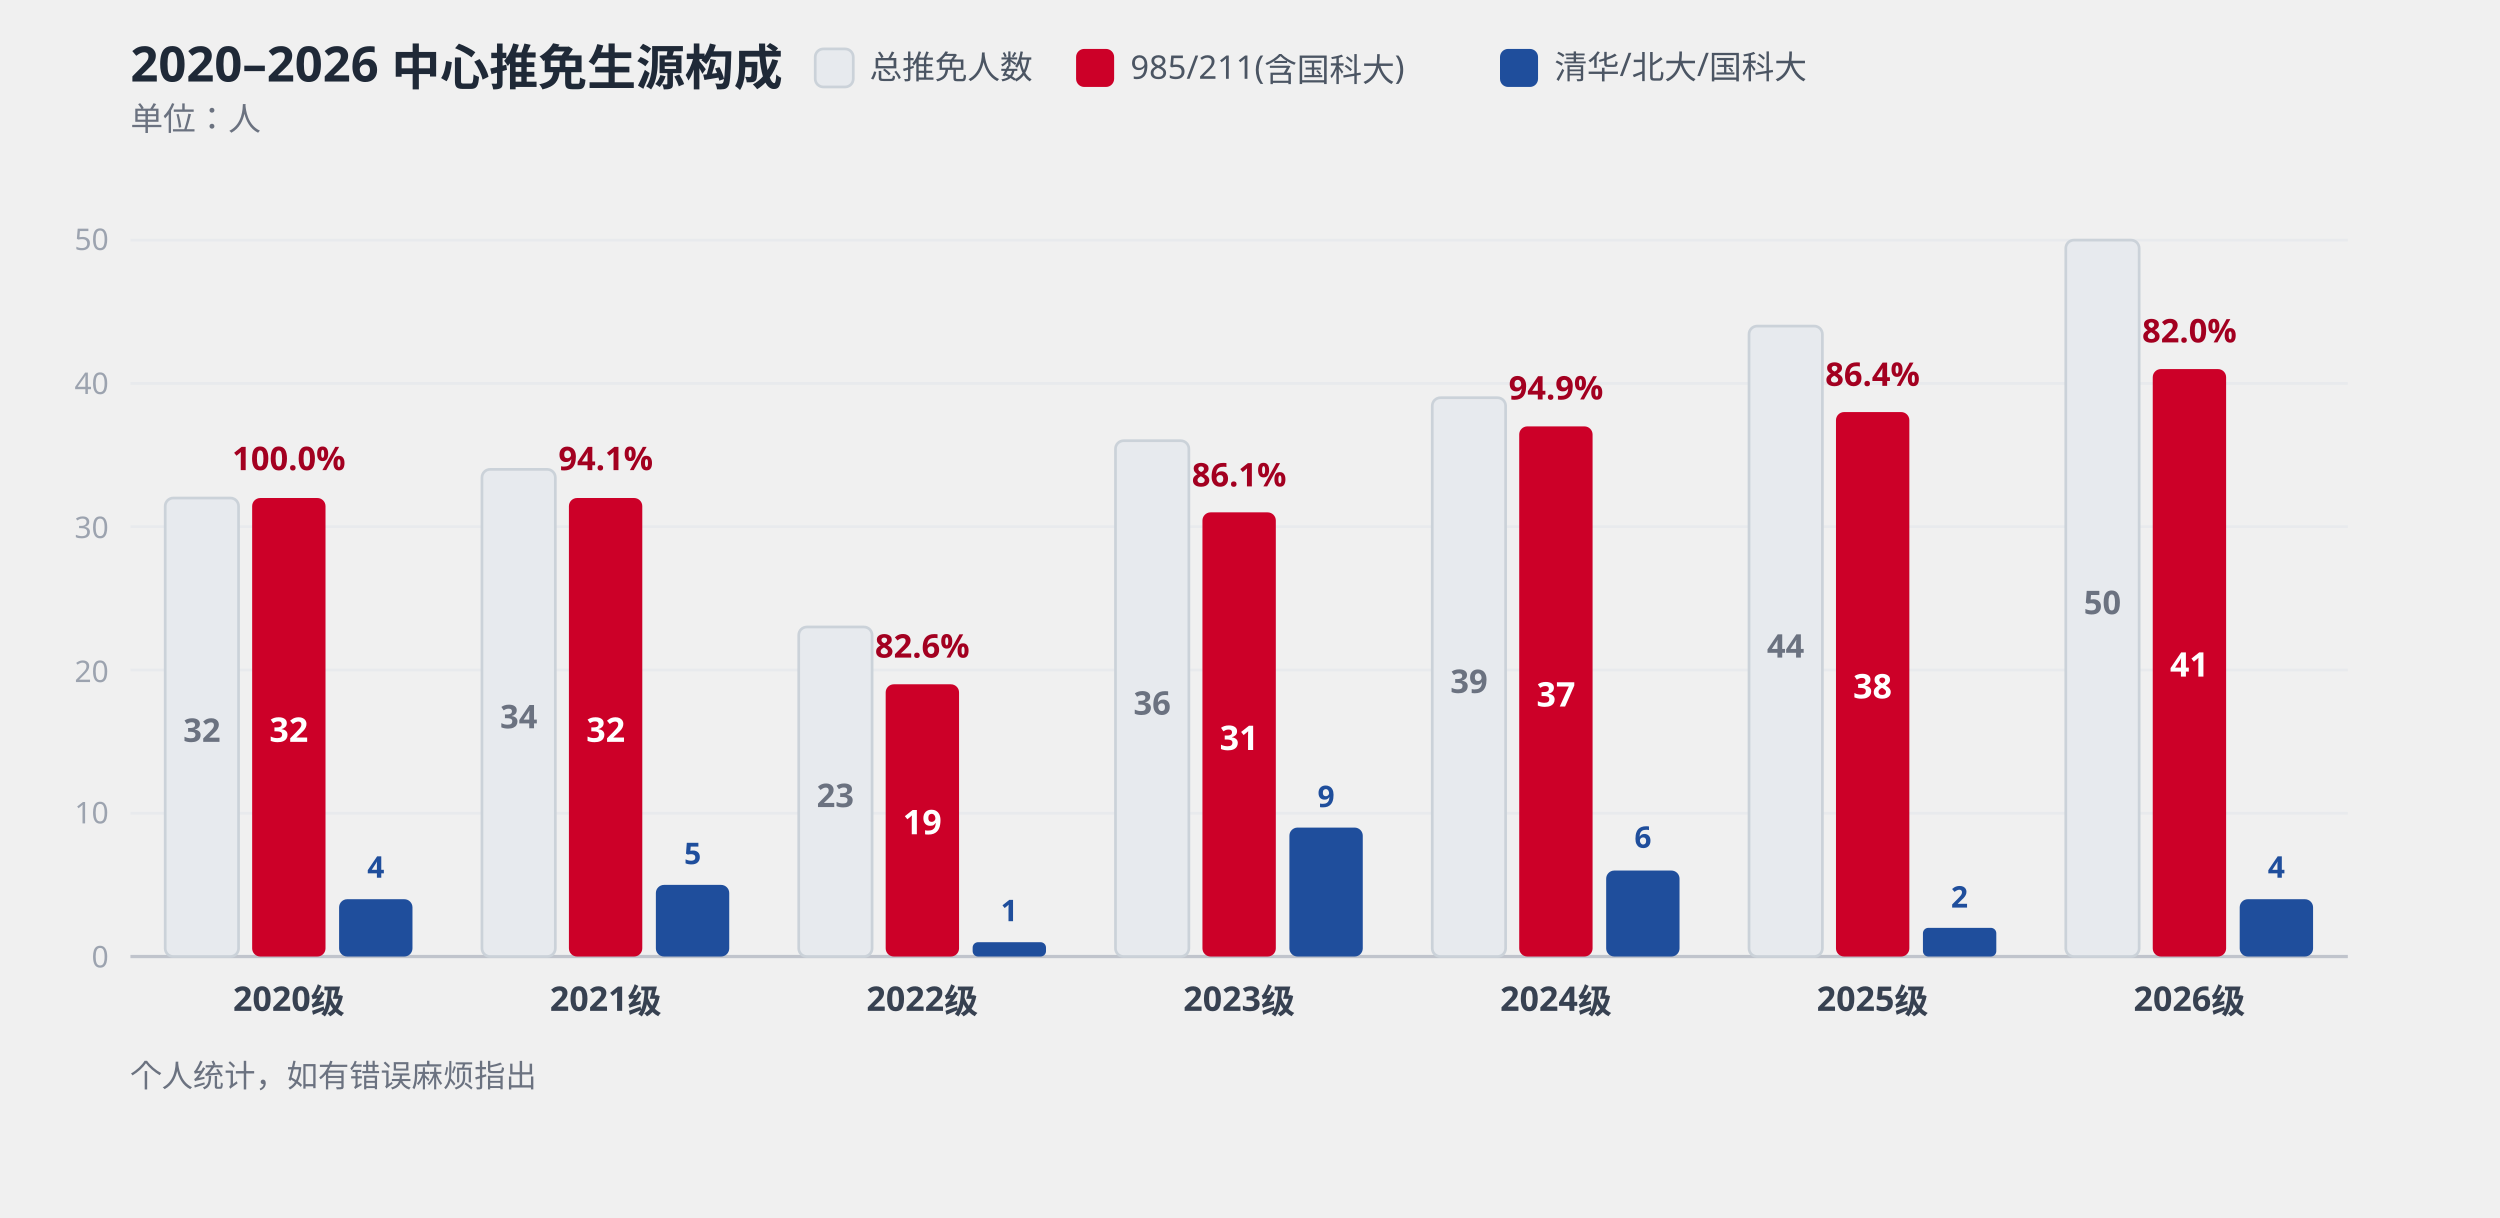
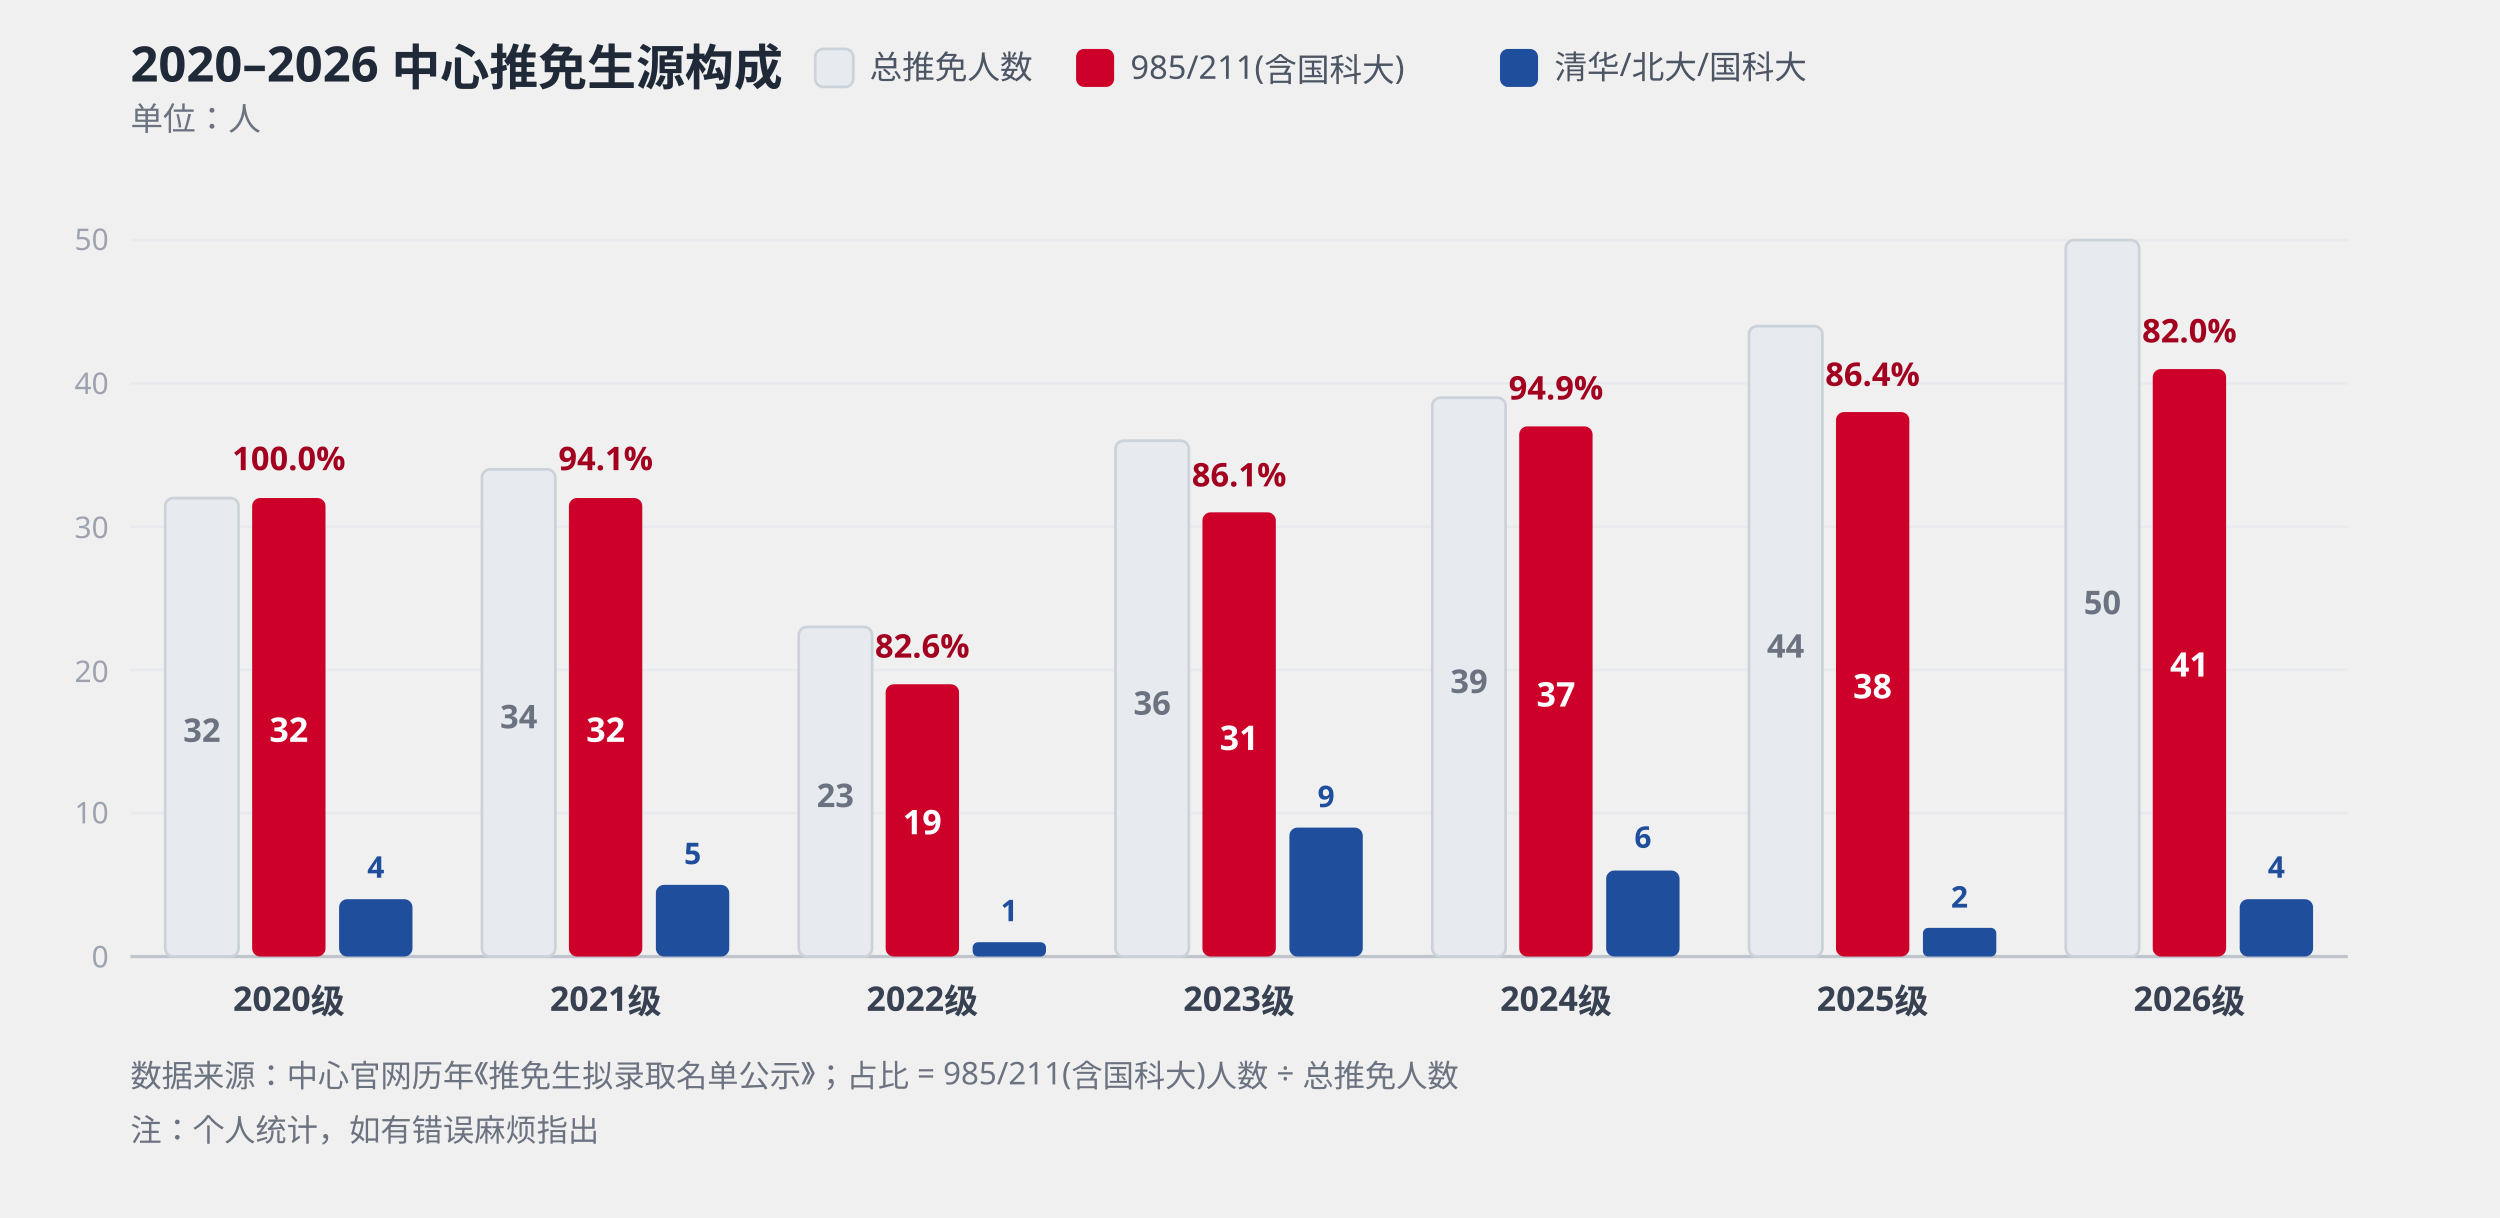
<svg xmlns="http://www.w3.org/2000/svg" width="920" height="448" viewBox="0 0 920 448" font-family="'Microsoft YaHei','PingFang SC','Noto Sans SC',sans-serif" role="img" aria-label="2020至2026年中心推免生源构成柱状图">
  <text x="48" y="30" font-size="18" font-weight="700" fill="#1F2937">2020–2026 中心推免生源构成</text>
  <text x="48" y="48" font-size="12" fill="#6B7280">单位：人</text>
  <rect x="300" y="18" width="14" height="14" rx="3" fill="#E7EAEE" stroke="#CBD2D9" />
  <text x="320" y="29" font-size="12" fill="#4B5563">总推免人数</text>
  <rect x="396" y="18" width="14" height="14" rx="3" fill="#CC0028" />
  <text x="416" y="29" font-size="12" fill="#4B5563">985/211(含国科大)</text>
  <rect x="552" y="18" width="14" height="14" rx="3" fill="#1F4E9C" />
  <text x="572" y="29" font-size="12" fill="#4B5563">清华/北大/国科大</text>
  <line x1="48" y1="352" x2="864" y2="352" stroke="#C0C4CC" stroke-width="1.2" />
  <g stroke="#E8EAED" stroke-width="1">
    <line x1="48" y1="88.36" x2="864" y2="88.36" />
    <line x1="48" y1="141.09" x2="864" y2="141.09" />
    <line x1="48" y1="193.82" x2="864" y2="193.82" />
    <line x1="48" y1="246.55" x2="864" y2="246.55" />
    <line x1="48" y1="299.27" x2="864" y2="299.27" />
  </g>
  <g font-size="11" fill="#9CA3AF" text-anchor="end">
    <text x="40" y="92">50</text>
    <text x="40" y="145">40</text>
    <text x="40" y="198">30</text>
    <text x="40" y="251">20</text>
    <text x="40" y="303">10</text>
    <text x="40" y="356">0</text>
  </g>
  <g>
    <rect x="60.79" y="183.27" width="27" height="168.73" rx="3" fill="#E7EAEE" stroke="#CBD2D9" />
    <rect x="92.79" y="183.27" width="27" height="168.73" rx="3" fill="#CC0028" />
    <rect x="124.79" y="330.91" width="27" height="21.09" rx="3" fill="#1F4E9C" />
    <text x="74.3" y="273" font-size="12" font-weight="700" fill="#6B7280" text-anchor="middle">32</text>
    <text x="106.3" y="273" font-size="12.5" font-weight="700" fill="#FFFFFF" text-anchor="middle">32</text>
    <text x="106.3" y="173" font-size="12" font-weight="700" fill="#A30020" text-anchor="middle">100.0%</text>
    <text x="138.3" y="323" font-size="11" font-weight="700" fill="#1F4E9C" text-anchor="middle">4</text>
  </g>
  <g>
    <rect x="177.36" y="172.73" width="27" height="179.27" rx="3" fill="#E7EAEE" stroke="#CBD2D9" />
    <rect x="209.36" y="183.27" width="27" height="168.73" rx="3" fill="#CC0028" />
    <rect x="241.36" y="325.64" width="27" height="26.36" rx="3" fill="#1F4E9C" />
    <text x="190.9" y="268" font-size="12" font-weight="700" fill="#6B7280" text-anchor="middle">34</text>
    <text x="222.9" y="273" font-size="12.5" font-weight="700" fill="#FFFFFF" text-anchor="middle">32</text>
    <text x="222.9" y="173" font-size="12" font-weight="700" fill="#A30020" text-anchor="middle">94.1%</text>
    <text x="254.9" y="318" font-size="11" font-weight="700" fill="#1F4E9C" text-anchor="middle">5</text>
  </g>
  <g>
    <rect x="293.93" y="230.73" width="27" height="121.27" rx="3" fill="#E7EAEE" stroke="#CBD2D9" />
    <rect x="325.93" y="251.82" width="27" height="100.18" rx="3" fill="#CC0028" />
    <rect x="357.93" y="346.73" width="27" height="5.27" rx="2" fill="#1F4E9C" />
    <text x="307.4" y="297" font-size="12" font-weight="700" fill="#6B7280" text-anchor="middle">23</text>
    <text x="339.4" y="307" font-size="12.5" font-weight="700" fill="#FFFFFF" text-anchor="middle">19</text>
    <text x="339.4" y="242" font-size="12" font-weight="700" fill="#A30020" text-anchor="middle">82.6%</text>
    <text x="371.4" y="339" font-size="11" font-weight="700" fill="#1F4E9C" text-anchor="middle">1</text>
  </g>
  <g>
    <rect x="410.5" y="162.18" width="27" height="189.82" rx="3" fill="#E7EAEE" stroke="#CBD2D9" />
    <rect x="442.5" y="188.55" width="27" height="163.45" rx="3" fill="#CC0028" />
    <rect x="474.5" y="304.55" width="27" height="47.45" rx="3" fill="#1F4E9C" />
    <text x="424" y="263" font-size="12" font-weight="700" fill="#6B7280" text-anchor="middle">36</text>
    <text x="456" y="276" font-size="12.5" font-weight="700" fill="#FFFFFF" text-anchor="middle">31</text>
    <text x="456" y="179" font-size="12" font-weight="700" fill="#A30020" text-anchor="middle">86.1%</text>
    <text x="488" y="297" font-size="11" font-weight="700" fill="#1F4E9C" text-anchor="middle">9</text>
  </g>
  <g>
    <rect x="527.07" y="146.36" width="27" height="205.64" rx="3" fill="#E7EAEE" stroke="#CBD2D9" />
    <rect x="559.07" y="156.91" width="27" height="195.09" rx="3" fill="#CC0028" />
    <rect x="591.07" y="320.36" width="27" height="31.64" rx="3" fill="#1F4E9C" />
    <text x="540.6" y="255" font-size="12" font-weight="700" fill="#6B7280" text-anchor="middle">39</text>
    <text x="572.6" y="260" font-size="12.5" font-weight="700" fill="#FFFFFF" text-anchor="middle">37</text>
    <text x="572.6" y="147" font-size="12" font-weight="700" fill="#A30020" text-anchor="middle">94.9%</text>
    <text x="604.6" y="312" font-size="11" font-weight="700" fill="#1F4E9C" text-anchor="middle">6</text>
  </g>
  <g>
    <rect x="643.64" y="120" width="27" height="232" rx="3" fill="#E7EAEE" stroke="#CBD2D9" />
    <rect x="675.64" y="151.64" width="27" height="200.36" rx="3" fill="#CC0028" />
    <rect x="707.64" y="341.45" width="27" height="10.55" rx="2" fill="#1F4E9C" />
    <text x="657.1" y="242" font-size="12" font-weight="700" fill="#6B7280" text-anchor="middle">44</text>
    <text x="689.1" y="257" font-size="12.5" font-weight="700" fill="#FFFFFF" text-anchor="middle">38</text>
    <text x="689.1" y="142" font-size="12" font-weight="700" fill="#A30020" text-anchor="middle">86.4%</text>
    <text x="721.1" y="334" font-size="11" font-weight="700" fill="#1F4E9C" text-anchor="middle">2</text>
  </g>
  <g>
    <rect x="760.21" y="88.36" width="27" height="263.64" rx="3" fill="#E7EAEE" stroke="#CBD2D9" />
    <rect x="792.21" y="135.82" width="27" height="216.18" rx="3" fill="#CC0028" />
    <rect x="824.21" y="330.91" width="27" height="21.09" rx="3" fill="#1F4E9C" />
    <text x="773.7" y="226" font-size="12" font-weight="700" fill="#6B7280" text-anchor="middle">50</text>
    <text x="805.7" y="249" font-size="12.5" font-weight="700" fill="#FFFFFF" text-anchor="middle">41</text>
    <text x="805.7" y="126" font-size="12" font-weight="700" fill="#A30020" text-anchor="middle">82.0%</text>
    <text x="837.7" y="323" font-size="11" font-weight="700" fill="#1F4E9C" text-anchor="middle">4</text>
  </g>
  <g font-size="12.5" font-weight="700" fill="#374151" text-anchor="middle">
    <text x="106.3" y="372">2020级</text>
    <text x="222.9" y="372">2021级</text>
    <text x="339.4" y="372">2022级</text>
    <text x="456" y="372">2023级</text>
    <text x="572.6" y="372">2024级</text>
    <text x="689.1" y="372">2025级</text>
    <text x="805.7" y="372">2026级</text>
  </g>
-   <text x="48" y="400" font-size="11.5" fill="#6B7280">个人统计，如有错误麻烦指出</text>
+   <text x="48" y="400" font-size="11.5" fill="#6B7280">数据来源：中心官网历年《推免生拟录取名单公示》；占比 = 985/211(含国科大)人数 ÷ 总推免人数</text>
+   <text x="48" y="420" font-size="11.5" fill="#6B7280">注：个人统计，如有错误麻烦指出</text>
</svg>
